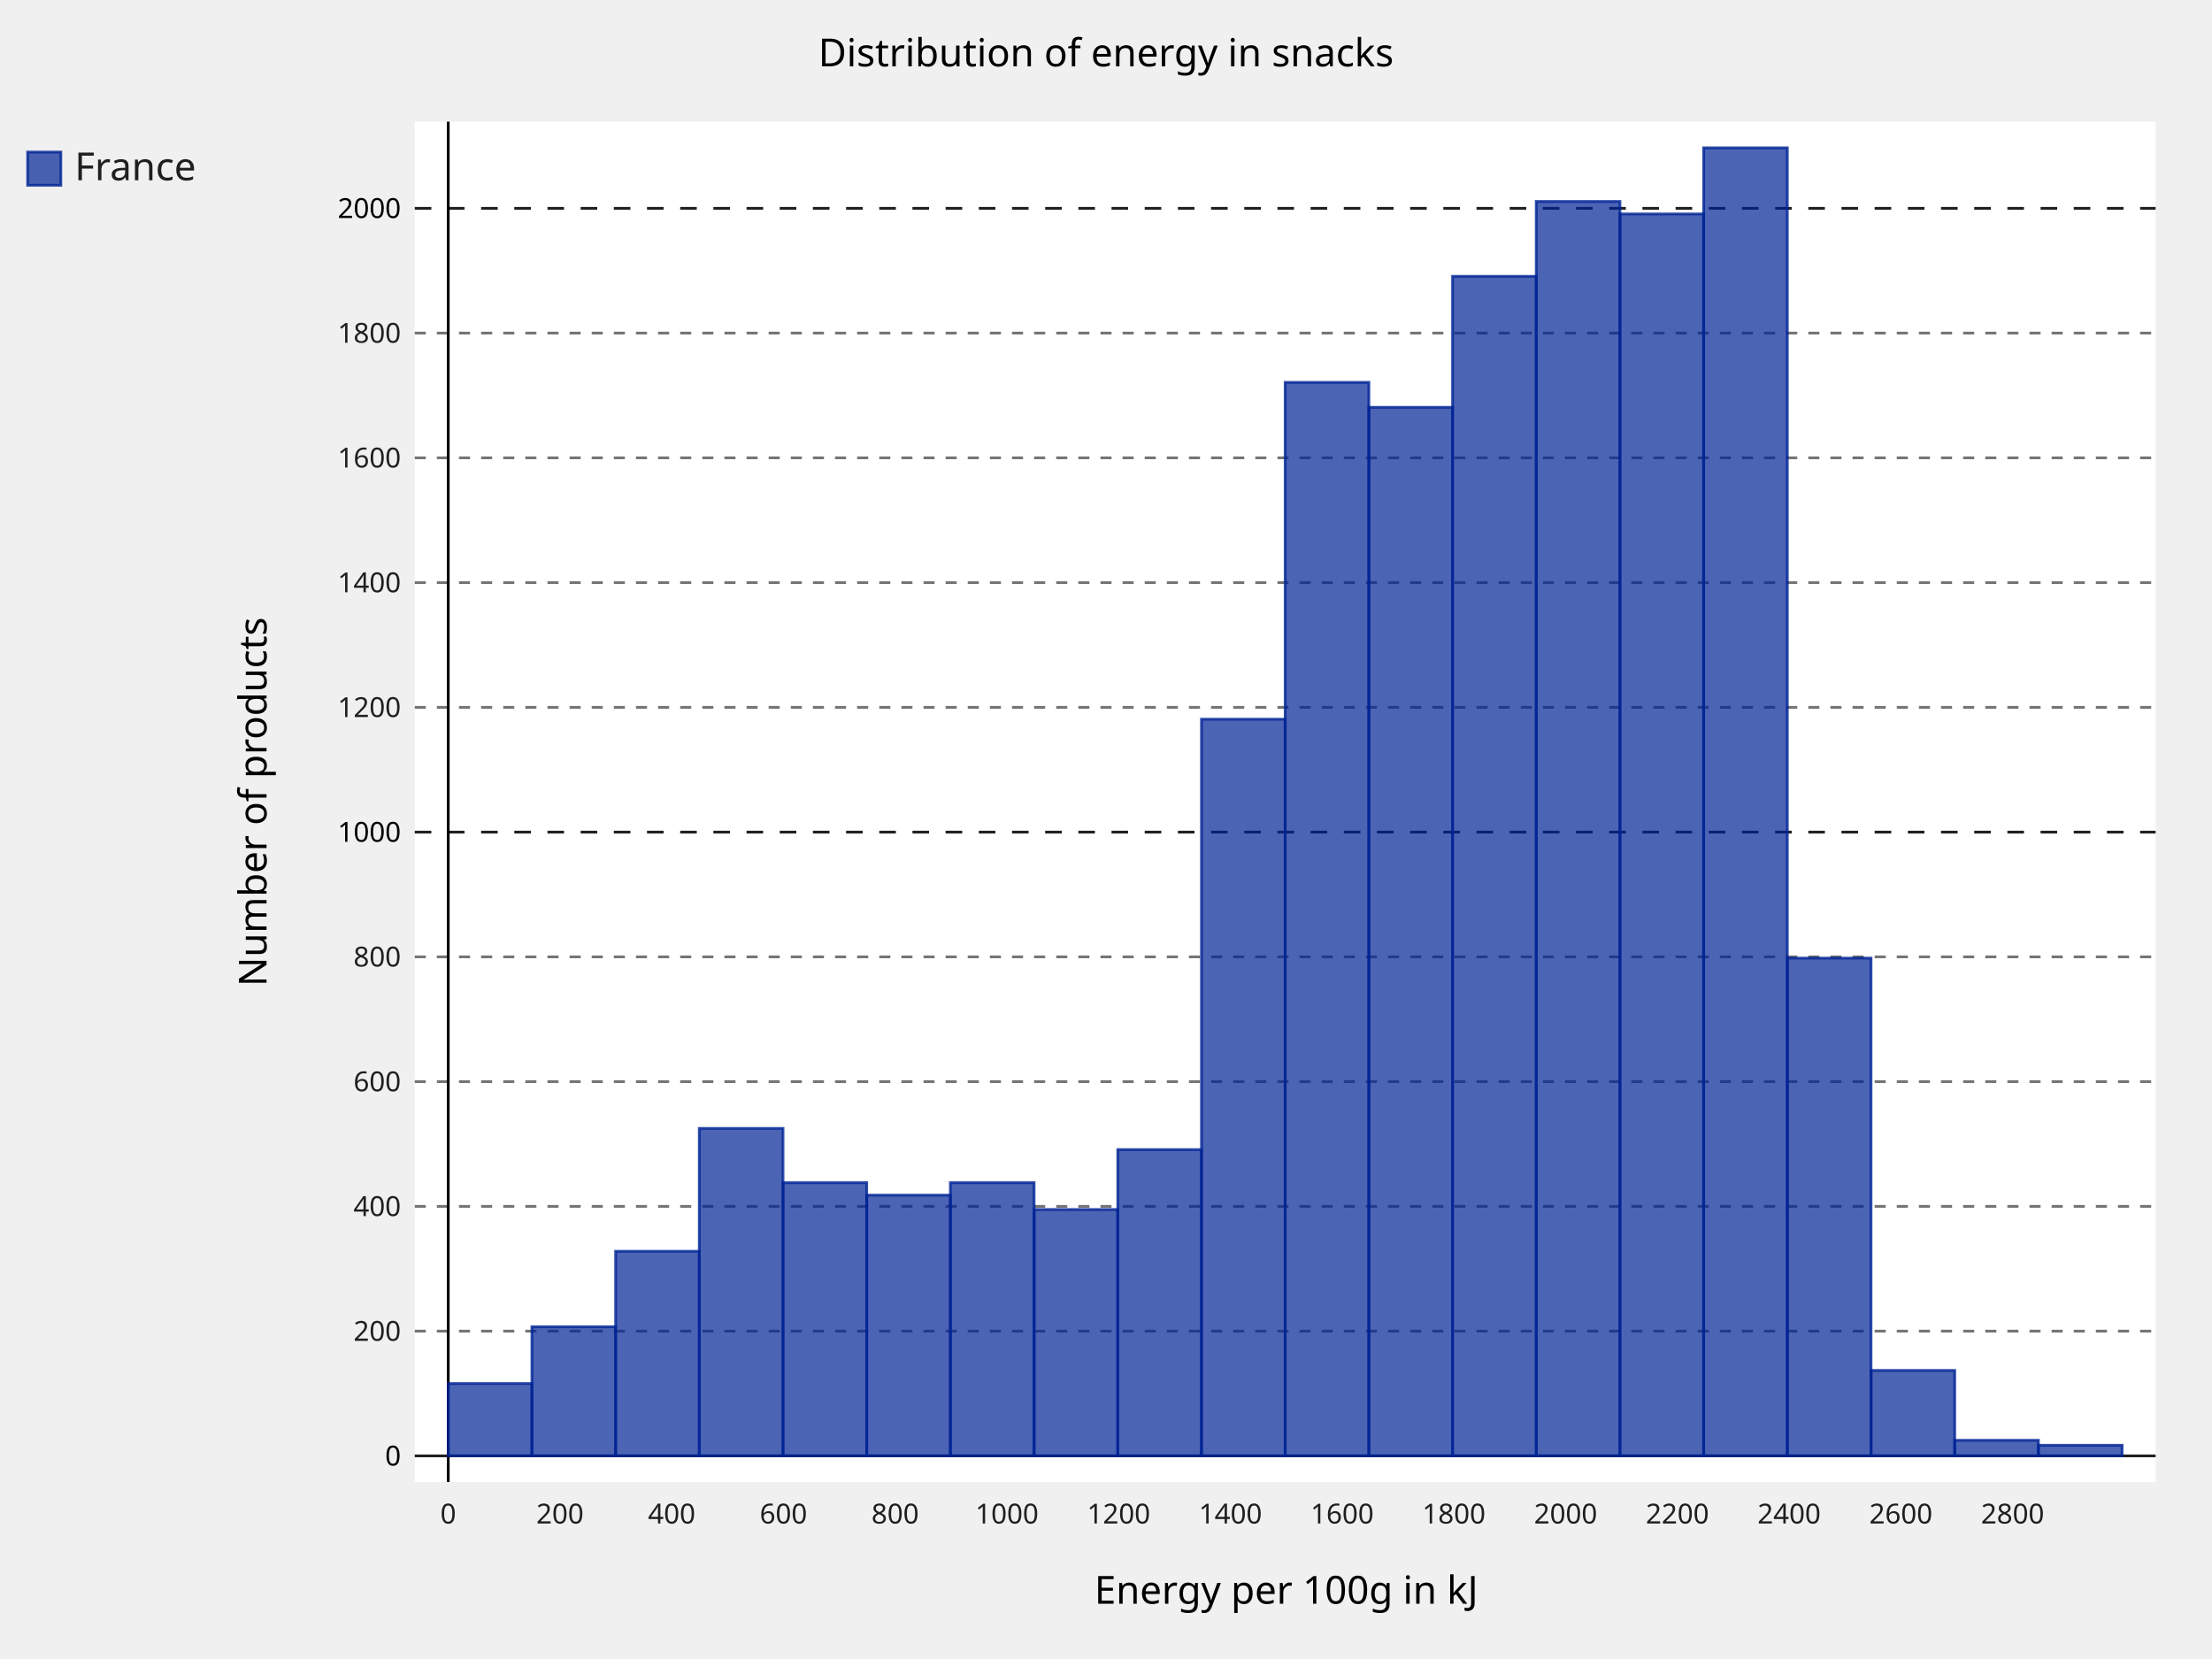
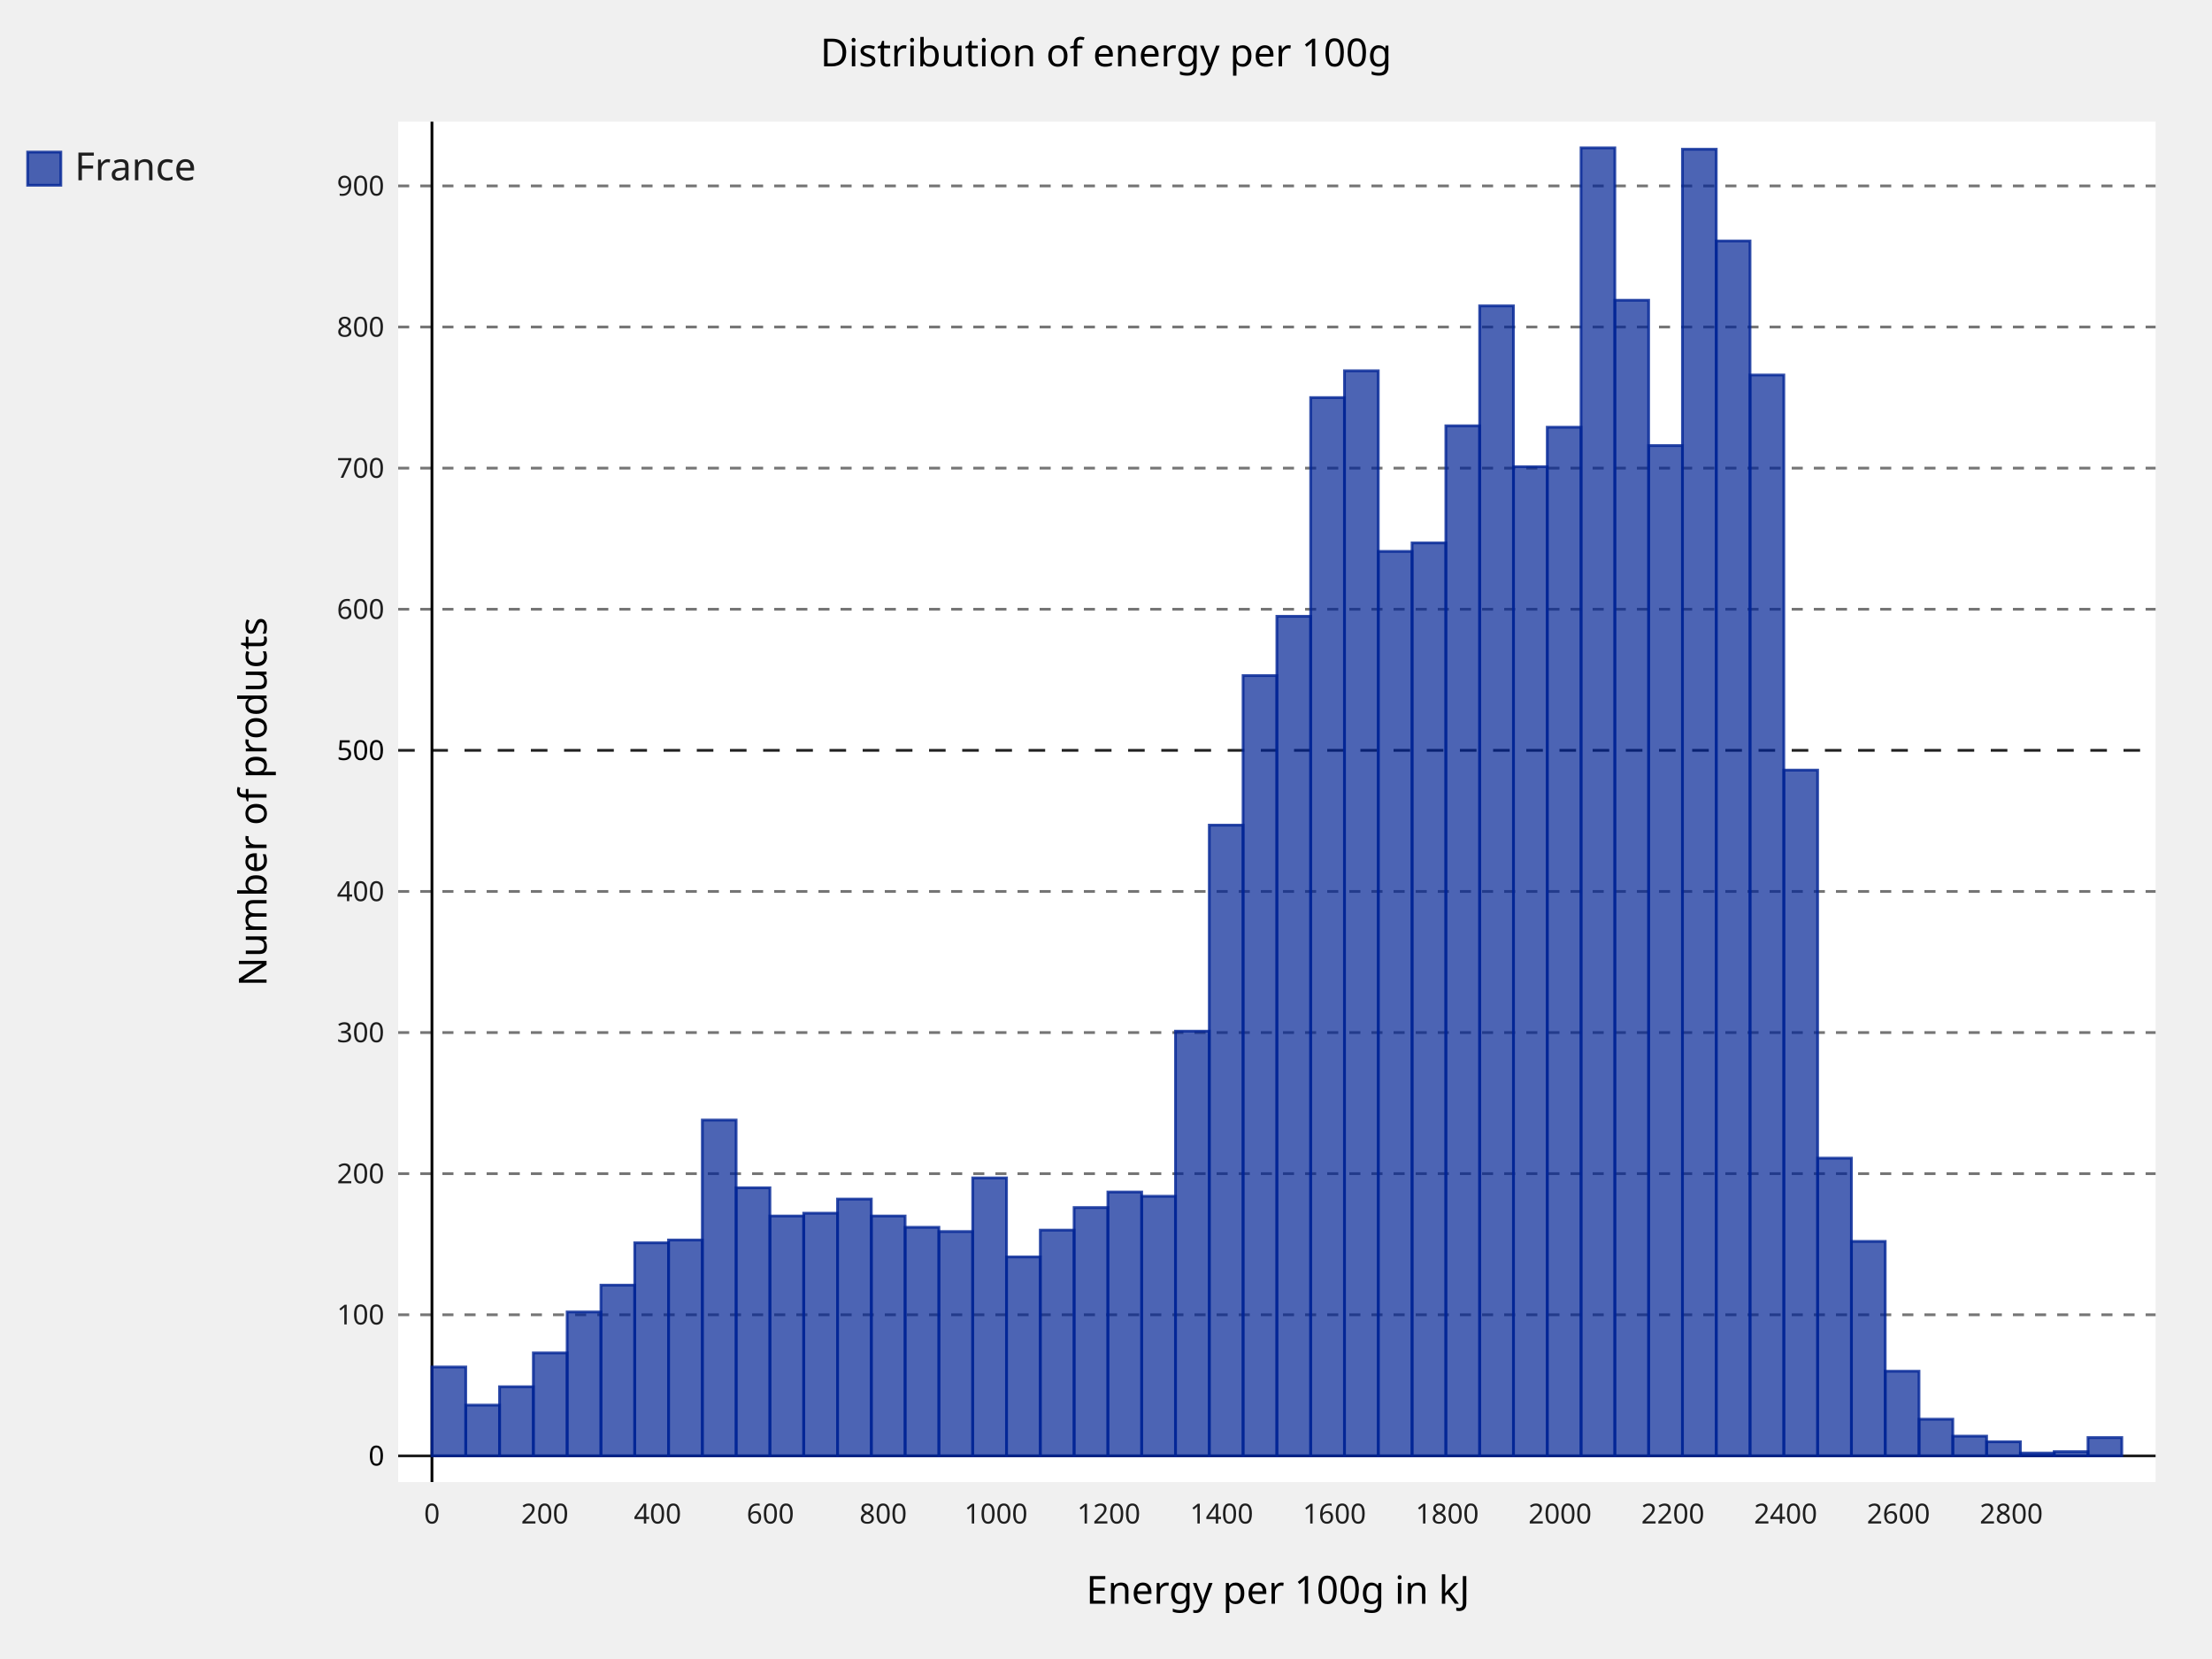
- <svg xmlns="http://www.w3.org/2000/svg" class="pygal-chart" id="chart-79554ce9-ec59-492c-9028-51428cafcc0e" viewBox="0 0 800 600">
+ <svg xmlns="http://www.w3.org/2000/svg" class="pygal-chart" id="chart-2c411bf6-544c-4c03-bd13-cf8b04b74309" viewBox="0 0 800 600">
  <defs>
-     <style type="text/css">#chart-79554ce9-ec59-492c-9028-51428cafcc0e{-webkit-user-select:none;-webkit-font-smoothing:antialiased;font-family:Muli}#chart-79554ce9-ec59-492c-9028-51428cafcc0e .title{font-family:Muli;font-size:14px}#chart-79554ce9-ec59-492c-9028-51428cafcc0e .legends .legend text{font-family:Muli;font-size:14px}#chart-79554ce9-ec59-492c-9028-51428cafcc0e .axis text{font-family:Muli;font-size:10px}#chart-79554ce9-ec59-492c-9028-51428cafcc0e .axis text.major{font-family:Muli;font-size:10px}#chart-79554ce9-ec59-492c-9028-51428cafcc0e .text-overlay text.value{font-family:Muli;font-size:16px}#chart-79554ce9-ec59-492c-9028-51428cafcc0e .text-overlay text.label{font-family:Muli;font-size:10px}#chart-79554ce9-ec59-492c-9028-51428cafcc0e .tooltip{font-family:Muli;font-size:14px}#chart-79554ce9-ec59-492c-9028-51428cafcc0e text.no_data{font-family:Muli;font-size:64px}
- #chart-79554ce9-ec59-492c-9028-51428cafcc0e{background-color:transparent}#chart-79554ce9-ec59-492c-9028-51428cafcc0e path,#chart-79554ce9-ec59-492c-9028-51428cafcc0e line,#chart-79554ce9-ec59-492c-9028-51428cafcc0e rect,#chart-79554ce9-ec59-492c-9028-51428cafcc0e circle{-webkit-transition:400ms ease-in;-moz-transition:400ms ease-in;transition:400ms ease-in}#chart-79554ce9-ec59-492c-9028-51428cafcc0e .graph &gt; .background{fill:transparent}#chart-79554ce9-ec59-492c-9028-51428cafcc0e .plot &gt; .background{fill:#FFFFFF}#chart-79554ce9-ec59-492c-9028-51428cafcc0e .graph{fill:rgba(0,0,0,.87)}#chart-79554ce9-ec59-492c-9028-51428cafcc0e text.no_data{fill:rgba(0,0,0,1)}#chart-79554ce9-ec59-492c-9028-51428cafcc0e .title{fill:rgba(0,0,0,1)}#chart-79554ce9-ec59-492c-9028-51428cafcc0e .legends .legend text{fill:rgba(0,0,0,.87)}#chart-79554ce9-ec59-492c-9028-51428cafcc0e .legends .legend:hover text{fill:rgba(0,0,0,1)}#chart-79554ce9-ec59-492c-9028-51428cafcc0e .axis .line{stroke:rgba(0,0,0,1)}#chart-79554ce9-ec59-492c-9028-51428cafcc0e .axis .guide.line{stroke:rgba(0,0,0,.54)}#chart-79554ce9-ec59-492c-9028-51428cafcc0e .axis .major.line{stroke:rgba(0,0,0,.87)}#chart-79554ce9-ec59-492c-9028-51428cafcc0e .axis text.major{fill:rgba(0,0,0,1)}#chart-79554ce9-ec59-492c-9028-51428cafcc0e .axis.y .guides:hover .guide.line,#chart-79554ce9-ec59-492c-9028-51428cafcc0e .line-graph .axis.x .guides:hover .guide.line,#chart-79554ce9-ec59-492c-9028-51428cafcc0e .stackedline-graph .axis.x .guides:hover .guide.line,#chart-79554ce9-ec59-492c-9028-51428cafcc0e .xy-graph .axis.x .guides:hover .guide.line{stroke:rgba(0,0,0,1)}#chart-79554ce9-ec59-492c-9028-51428cafcc0e .axis .guides:hover text{fill:rgba(0,0,0,1)}#chart-79554ce9-ec59-492c-9028-51428cafcc0e .reactive{fill-opacity:.7;stroke-opacity:.8}#chart-79554ce9-ec59-492c-9028-51428cafcc0e .ci{stroke:rgba(0,0,0,.87)}#chart-79554ce9-ec59-492c-9028-51428cafcc0e .reactive.active,#chart-79554ce9-ec59-492c-9028-51428cafcc0e .active .reactive{fill-opacity:.95;stroke-opacity:.9;stroke-width:4}#chart-79554ce9-ec59-492c-9028-51428cafcc0e .ci .reactive.active{stroke-width:1.5}#chart-79554ce9-ec59-492c-9028-51428cafcc0e .series text{fill:rgba(0,0,0,1)}#chart-79554ce9-ec59-492c-9028-51428cafcc0e .tooltip rect{fill:#FFFFFF;stroke:rgba(0,0,0,1);-webkit-transition:opacity 400ms ease-in;-moz-transition:opacity 400ms ease-in;transition:opacity 400ms ease-in}#chart-79554ce9-ec59-492c-9028-51428cafcc0e .tooltip .label{fill:rgba(0,0,0,.87)}#chart-79554ce9-ec59-492c-9028-51428cafcc0e .tooltip .label{fill:rgba(0,0,0,.87)}#chart-79554ce9-ec59-492c-9028-51428cafcc0e .tooltip .legend{font-size:.8em;fill:rgba(0,0,0,.54)}#chart-79554ce9-ec59-492c-9028-51428cafcc0e .tooltip .x_label{font-size:.6em;fill:rgba(0,0,0,1)}#chart-79554ce9-ec59-492c-9028-51428cafcc0e .tooltip .xlink{font-size:.5em;text-decoration:underline}#chart-79554ce9-ec59-492c-9028-51428cafcc0e .tooltip .value{font-size:1.5em}#chart-79554ce9-ec59-492c-9028-51428cafcc0e .bound{font-size:.5em}#chart-79554ce9-ec59-492c-9028-51428cafcc0e .max-value{font-size:.75em;fill:rgba(0,0,0,.54)}#chart-79554ce9-ec59-492c-9028-51428cafcc0e .map-element{fill:#FFFFFF;stroke:rgba(0,0,0,.54) !important}#chart-79554ce9-ec59-492c-9028-51428cafcc0e .map-element .reactive{fill-opacity:inherit;stroke-opacity:inherit}#chart-79554ce9-ec59-492c-9028-51428cafcc0e .color-0,#chart-79554ce9-ec59-492c-9028-51428cafcc0e .color-0 a:visited{stroke:#002395;fill:#002395}#chart-79554ce9-ec59-492c-9028-51428cafcc0e .text-overlay .color-0 text{fill:black}
- #chart-79554ce9-ec59-492c-9028-51428cafcc0e text.no_data{text-anchor:middle}#chart-79554ce9-ec59-492c-9028-51428cafcc0e .guide.line{fill:none}#chart-79554ce9-ec59-492c-9028-51428cafcc0e .centered{text-anchor:middle}#chart-79554ce9-ec59-492c-9028-51428cafcc0e .title{text-anchor:middle}#chart-79554ce9-ec59-492c-9028-51428cafcc0e .legends .legend text{fill-opacity:1}#chart-79554ce9-ec59-492c-9028-51428cafcc0e .axis.x text{text-anchor:middle}#chart-79554ce9-ec59-492c-9028-51428cafcc0e .axis.x:not(.web) text[transform]{text-anchor:start}#chart-79554ce9-ec59-492c-9028-51428cafcc0e .axis.x:not(.web) text[transform].backwards{text-anchor:end}#chart-79554ce9-ec59-492c-9028-51428cafcc0e .axis.y text{text-anchor:end}#chart-79554ce9-ec59-492c-9028-51428cafcc0e .axis.y text[transform].backwards{text-anchor:start}#chart-79554ce9-ec59-492c-9028-51428cafcc0e .axis.y2 text{text-anchor:start}#chart-79554ce9-ec59-492c-9028-51428cafcc0e .axis.y2 text[transform].backwards{text-anchor:end}#chart-79554ce9-ec59-492c-9028-51428cafcc0e .axis .guide.line{stroke-dasharray:4,4}#chart-79554ce9-ec59-492c-9028-51428cafcc0e .axis .major.guide.line{stroke-dasharray:6,6}#chart-79554ce9-ec59-492c-9028-51428cafcc0e .horizontal .axis.y .guide.line,#chart-79554ce9-ec59-492c-9028-51428cafcc0e .horizontal .axis.y2 .guide.line,#chart-79554ce9-ec59-492c-9028-51428cafcc0e .vertical .axis.x .guide.line{opacity:0}#chart-79554ce9-ec59-492c-9028-51428cafcc0e .horizontal .axis.always_show .guide.line,#chart-79554ce9-ec59-492c-9028-51428cafcc0e .vertical .axis.always_show .guide.line{opacity:1 !important}#chart-79554ce9-ec59-492c-9028-51428cafcc0e .axis.y .guides:hover .guide.line,#chart-79554ce9-ec59-492c-9028-51428cafcc0e .axis.y2 .guides:hover .guide.line,#chart-79554ce9-ec59-492c-9028-51428cafcc0e .axis.x .guides:hover .guide.line{opacity:1}#chart-79554ce9-ec59-492c-9028-51428cafcc0e .axis .guides:hover text{opacity:1}#chart-79554ce9-ec59-492c-9028-51428cafcc0e .nofill{fill:none}#chart-79554ce9-ec59-492c-9028-51428cafcc0e .subtle-fill{fill-opacity:.2}#chart-79554ce9-ec59-492c-9028-51428cafcc0e .dot{stroke-width:1px;fill-opacity:1}#chart-79554ce9-ec59-492c-9028-51428cafcc0e .dot.active{stroke-width:5px}#chart-79554ce9-ec59-492c-9028-51428cafcc0e .dot.negative{fill:transparent}#chart-79554ce9-ec59-492c-9028-51428cafcc0e text,#chart-79554ce9-ec59-492c-9028-51428cafcc0e tspan{stroke:none !important}#chart-79554ce9-ec59-492c-9028-51428cafcc0e .series text.active{opacity:1}#chart-79554ce9-ec59-492c-9028-51428cafcc0e .tooltip rect{fill-opacity:.95;stroke-width:.5}#chart-79554ce9-ec59-492c-9028-51428cafcc0e .tooltip text{fill-opacity:1}#chart-79554ce9-ec59-492c-9028-51428cafcc0e .showable{visibility:hidden}#chart-79554ce9-ec59-492c-9028-51428cafcc0e .showable.shown{visibility:visible}#chart-79554ce9-ec59-492c-9028-51428cafcc0e .gauge-background{fill:rgba(229,229,229,1);stroke:none}#chart-79554ce9-ec59-492c-9028-51428cafcc0e .bg-lines{stroke:transparent;stroke-width:2px}</style>
+     <style type="text/css">#chart-2c411bf6-544c-4c03-bd13-cf8b04b74309{-webkit-user-select:none;-webkit-font-smoothing:antialiased;font-family:Muli}#chart-2c411bf6-544c-4c03-bd13-cf8b04b74309 .title{font-family:Muli;font-size:14px}#chart-2c411bf6-544c-4c03-bd13-cf8b04b74309 .legends .legend text{font-family:Muli;font-size:14px}#chart-2c411bf6-544c-4c03-bd13-cf8b04b74309 .axis text{font-family:Muli;font-size:10px}#chart-2c411bf6-544c-4c03-bd13-cf8b04b74309 .axis text.major{font-family:Muli;font-size:10px}#chart-2c411bf6-544c-4c03-bd13-cf8b04b74309 .text-overlay text.value{font-family:Muli;font-size:16px}#chart-2c411bf6-544c-4c03-bd13-cf8b04b74309 .text-overlay text.label{font-family:Muli;font-size:10px}#chart-2c411bf6-544c-4c03-bd13-cf8b04b74309 .tooltip{font-family:Muli;font-size:14px}#chart-2c411bf6-544c-4c03-bd13-cf8b04b74309 text.no_data{font-family:Muli;font-size:64px}
+ #chart-2c411bf6-544c-4c03-bd13-cf8b04b74309{background-color:transparent}#chart-2c411bf6-544c-4c03-bd13-cf8b04b74309 path,#chart-2c411bf6-544c-4c03-bd13-cf8b04b74309 line,#chart-2c411bf6-544c-4c03-bd13-cf8b04b74309 rect,#chart-2c411bf6-544c-4c03-bd13-cf8b04b74309 circle{-webkit-transition:400ms ease-in;-moz-transition:400ms ease-in;transition:400ms ease-in}#chart-2c411bf6-544c-4c03-bd13-cf8b04b74309 .graph &gt; .background{fill:transparent}#chart-2c411bf6-544c-4c03-bd13-cf8b04b74309 .plot &gt; .background{fill:#FFFFFF}#chart-2c411bf6-544c-4c03-bd13-cf8b04b74309 .graph{fill:rgba(0,0,0,.87)}#chart-2c411bf6-544c-4c03-bd13-cf8b04b74309 text.no_data{fill:rgba(0,0,0,1)}#chart-2c411bf6-544c-4c03-bd13-cf8b04b74309 .title{fill:rgba(0,0,0,1)}#chart-2c411bf6-544c-4c03-bd13-cf8b04b74309 .legends .legend text{fill:rgba(0,0,0,.87)}#chart-2c411bf6-544c-4c03-bd13-cf8b04b74309 .legends .legend:hover text{fill:rgba(0,0,0,1)}#chart-2c411bf6-544c-4c03-bd13-cf8b04b74309 .axis .line{stroke:rgba(0,0,0,1)}#chart-2c411bf6-544c-4c03-bd13-cf8b04b74309 .axis .guide.line{stroke:rgba(0,0,0,.54)}#chart-2c411bf6-544c-4c03-bd13-cf8b04b74309 .axis .major.line{stroke:rgba(0,0,0,.87)}#chart-2c411bf6-544c-4c03-bd13-cf8b04b74309 .axis text.major{fill:rgba(0,0,0,1)}#chart-2c411bf6-544c-4c03-bd13-cf8b04b74309 .axis.y .guides:hover .guide.line,#chart-2c411bf6-544c-4c03-bd13-cf8b04b74309 .line-graph .axis.x .guides:hover .guide.line,#chart-2c411bf6-544c-4c03-bd13-cf8b04b74309 .stackedline-graph .axis.x .guides:hover .guide.line,#chart-2c411bf6-544c-4c03-bd13-cf8b04b74309 .xy-graph .axis.x .guides:hover .guide.line{stroke:rgba(0,0,0,1)}#chart-2c411bf6-544c-4c03-bd13-cf8b04b74309 .axis .guides:hover text{fill:rgba(0,0,0,1)}#chart-2c411bf6-544c-4c03-bd13-cf8b04b74309 .reactive{fill-opacity:.7;stroke-opacity:.8}#chart-2c411bf6-544c-4c03-bd13-cf8b04b74309 .ci{stroke:rgba(0,0,0,.87)}#chart-2c411bf6-544c-4c03-bd13-cf8b04b74309 .reactive.active,#chart-2c411bf6-544c-4c03-bd13-cf8b04b74309 .active .reactive{fill-opacity:.95;stroke-opacity:.9;stroke-width:4}#chart-2c411bf6-544c-4c03-bd13-cf8b04b74309 .ci .reactive.active{stroke-width:1.5}#chart-2c411bf6-544c-4c03-bd13-cf8b04b74309 .series text{fill:rgba(0,0,0,1)}#chart-2c411bf6-544c-4c03-bd13-cf8b04b74309 .tooltip rect{fill:#FFFFFF;stroke:rgba(0,0,0,1);-webkit-transition:opacity 400ms ease-in;-moz-transition:opacity 400ms ease-in;transition:opacity 400ms ease-in}#chart-2c411bf6-544c-4c03-bd13-cf8b04b74309 .tooltip .label{fill:rgba(0,0,0,.87)}#chart-2c411bf6-544c-4c03-bd13-cf8b04b74309 .tooltip .label{fill:rgba(0,0,0,.87)}#chart-2c411bf6-544c-4c03-bd13-cf8b04b74309 .tooltip .legend{font-size:.8em;fill:rgba(0,0,0,.54)}#chart-2c411bf6-544c-4c03-bd13-cf8b04b74309 .tooltip .x_label{font-size:.6em;fill:rgba(0,0,0,1)}#chart-2c411bf6-544c-4c03-bd13-cf8b04b74309 .tooltip .xlink{font-size:.5em;text-decoration:underline}#chart-2c411bf6-544c-4c03-bd13-cf8b04b74309 .tooltip .value{font-size:1.5em}#chart-2c411bf6-544c-4c03-bd13-cf8b04b74309 .bound{font-size:.5em}#chart-2c411bf6-544c-4c03-bd13-cf8b04b74309 .max-value{font-size:.75em;fill:rgba(0,0,0,.54)}#chart-2c411bf6-544c-4c03-bd13-cf8b04b74309 .map-element{fill:#FFFFFF;stroke:rgba(0,0,0,.54) !important}#chart-2c411bf6-544c-4c03-bd13-cf8b04b74309 .map-element .reactive{fill-opacity:inherit;stroke-opacity:inherit}#chart-2c411bf6-544c-4c03-bd13-cf8b04b74309 .color-0,#chart-2c411bf6-544c-4c03-bd13-cf8b04b74309 .color-0 a:visited{stroke:#002395;fill:#002395}#chart-2c411bf6-544c-4c03-bd13-cf8b04b74309 .text-overlay .color-0 text{fill:black}
+ #chart-2c411bf6-544c-4c03-bd13-cf8b04b74309 text.no_data{text-anchor:middle}#chart-2c411bf6-544c-4c03-bd13-cf8b04b74309 .guide.line{fill:none}#chart-2c411bf6-544c-4c03-bd13-cf8b04b74309 .centered{text-anchor:middle}#chart-2c411bf6-544c-4c03-bd13-cf8b04b74309 .title{text-anchor:middle}#chart-2c411bf6-544c-4c03-bd13-cf8b04b74309 .legends .legend text{fill-opacity:1}#chart-2c411bf6-544c-4c03-bd13-cf8b04b74309 .axis.x text{text-anchor:middle}#chart-2c411bf6-544c-4c03-bd13-cf8b04b74309 .axis.x:not(.web) text[transform]{text-anchor:start}#chart-2c411bf6-544c-4c03-bd13-cf8b04b74309 .axis.x:not(.web) text[transform].backwards{text-anchor:end}#chart-2c411bf6-544c-4c03-bd13-cf8b04b74309 .axis.y text{text-anchor:end}#chart-2c411bf6-544c-4c03-bd13-cf8b04b74309 .axis.y text[transform].backwards{text-anchor:start}#chart-2c411bf6-544c-4c03-bd13-cf8b04b74309 .axis.y2 text{text-anchor:start}#chart-2c411bf6-544c-4c03-bd13-cf8b04b74309 .axis.y2 text[transform].backwards{text-anchor:end}#chart-2c411bf6-544c-4c03-bd13-cf8b04b74309 .axis .guide.line{stroke-dasharray:4,4}#chart-2c411bf6-544c-4c03-bd13-cf8b04b74309 .axis .major.guide.line{stroke-dasharray:6,6}#chart-2c411bf6-544c-4c03-bd13-cf8b04b74309 .horizontal .axis.y .guide.line,#chart-2c411bf6-544c-4c03-bd13-cf8b04b74309 .horizontal .axis.y2 .guide.line,#chart-2c411bf6-544c-4c03-bd13-cf8b04b74309 .vertical .axis.x .guide.line{opacity:0}#chart-2c411bf6-544c-4c03-bd13-cf8b04b74309 .horizontal .axis.always_show .guide.line,#chart-2c411bf6-544c-4c03-bd13-cf8b04b74309 .vertical .axis.always_show .guide.line{opacity:1 !important}#chart-2c411bf6-544c-4c03-bd13-cf8b04b74309 .axis.y .guides:hover .guide.line,#chart-2c411bf6-544c-4c03-bd13-cf8b04b74309 .axis.y2 .guides:hover .guide.line,#chart-2c411bf6-544c-4c03-bd13-cf8b04b74309 .axis.x .guides:hover .guide.line{opacity:1}#chart-2c411bf6-544c-4c03-bd13-cf8b04b74309 .axis .guides:hover text{opacity:1}#chart-2c411bf6-544c-4c03-bd13-cf8b04b74309 .nofill{fill:none}#chart-2c411bf6-544c-4c03-bd13-cf8b04b74309 .subtle-fill{fill-opacity:.2}#chart-2c411bf6-544c-4c03-bd13-cf8b04b74309 .dot{stroke-width:1px;fill-opacity:1}#chart-2c411bf6-544c-4c03-bd13-cf8b04b74309 .dot.active{stroke-width:5px}#chart-2c411bf6-544c-4c03-bd13-cf8b04b74309 .dot.negative{fill:transparent}#chart-2c411bf6-544c-4c03-bd13-cf8b04b74309 text,#chart-2c411bf6-544c-4c03-bd13-cf8b04b74309 tspan{stroke:none !important}#chart-2c411bf6-544c-4c03-bd13-cf8b04b74309 .series text.active{opacity:1}#chart-2c411bf6-544c-4c03-bd13-cf8b04b74309 .tooltip rect{fill-opacity:.95;stroke-width:.5}#chart-2c411bf6-544c-4c03-bd13-cf8b04b74309 .tooltip text{fill-opacity:1}#chart-2c411bf6-544c-4c03-bd13-cf8b04b74309 .showable{visibility:hidden}#chart-2c411bf6-544c-4c03-bd13-cf8b04b74309 .showable.shown{visibility:visible}#chart-2c411bf6-544c-4c03-bd13-cf8b04b74309 .gauge-background{fill:rgba(229,229,229,1);stroke:none}#chart-2c411bf6-544c-4c03-bd13-cf8b04b74309 .bg-lines{stroke:transparent;stroke-width:2px}</style>
  </defs>
  <g class="graph histogram-graph vertical">
    <rect class="background" height="600" width="800" x="0" y="0" />
-     <g class="plot" transform="translate(150, 44)">
-       <rect class="background" height="492" width="629.6" x="0" y="0" />
+     <g class="plot" transform="translate(144, 44)">
+       <rect class="background" height="492" width="635.6" x="0" y="0" />
      <g class="axis y always_show">
        <g class="guides">
-           <path class="axis major line" d="M0 482.538 h629.6" />
+           <path class="axis major line" d="M0 482.538 h635.6" />
          <text class="major" x="-5" y="486.038">0</text>
        </g>
        <g class="guides">
-           <path class="guide line" d="M0 437.419 h629.6" />
-           <text class="" x="-5" y="440.919">200</text>
-         </g>
-         <g class="guides">
-           <path class="guide line" d="M0 392.3 h629.6" />
-           <text class="" x="-5" y="395.8">400</text>
-         </g>
-         <g class="guides">
-           <path class="guide line" d="M0 347.18 h629.6" />
-           <text class="" x="-5" y="350.68">600</text>
-         </g>
-         <g class="guides">
-           <path class="guide line" d="M0 302.061 h629.6" />
-           <text class="" x="-5" y="305.561">800</text>
-         </g>
-         <g class="guides">
-           <path class="major guide line" d="M0 256.941 h629.6" />
-           <text class="major" x="-5" y="260.441">1000</text>
-         </g>
-         <g class="guides">
-           <path class="guide line" d="M0 211.822 h629.6" />
-           <text class="" x="-5" y="215.322">1200</text>
-         </g>
-         <g class="guides">
-           <path class="guide line" d="M0 166.703 h629.6" />
-           <text class="" x="-5" y="170.203">1400</text>
-         </g>
-         <g class="guides">
-           <path class="guide line" d="M0 121.583 h629.6" />
-           <text class="" x="-5" y="125.083">1600</text>
-         </g>
-         <g class="guides">
-           <path class="guide line" d="M0 76.464 h629.6" />
-           <text class="" x="-5" y="79.964">1800</text>
-         </g>
-         <g class="guides">
-           <path class="major guide line" d="M0 31.344 h629.6" />
-           <text class="major" x="-5" y="34.844">2000</text>
+           <path class="guide line" d="M0 431.505 h635.6" />
+           <text class="" x="-5" y="435.005">100</text>
+         </g>
+         <g class="guides">
+           <path class="guide line" d="M0 380.472 h635.6" />
+           <text class="" x="-5" y="383.972">200</text>
+         </g>
+         <g class="guides">
+           <path class="guide line" d="M0 329.439 h635.6" />
+           <text class="" x="-5" y="332.939">300</text>
+         </g>
+         <g class="guides">
+           <path class="guide line" d="M0 278.406 h635.6" />
+           <text class="" x="-5" y="281.906">400</text>
+         </g>
+         <g class="guides">
+           <path class="major guide line" d="M0 227.373 h635.6" />
+           <text class="major" x="-5" y="230.873">500</text>
+         </g>
+         <g class="guides">
+           <path class="guide line" d="M0 176.34 h635.6" />
+           <text class="" x="-5" y="179.84">600</text>
+         </g>
+         <g class="guides">
+           <path class="guide line" d="M0 125.307 h635.6" />
+           <text class="" x="-5" y="128.807">700</text>
+         </g>
+         <g class="guides">
+           <path class="guide line" d="M0 74.274 h635.6" />
+           <text class="" x="-5" y="77.774">800</text>
+         </g>
+         <g class="guides">
+           <path class="guide line" d="M0 23.24 h635.6" />
+           <text class="" x="-5" y="26.74">900</text>
        </g>
      </g>
      <g class="axis x">
        <g class="guides">
-           <path class="axis line" d="M12.108 0 v492" />
-           <text class="" x="12.108" y="507.0">0</text>
-         </g>
-         <g class="guides">
-           <path class="guide line" d="M52.521 0 v492" />
-           <text class="" x="52.521" y="507.0">200</text>
-         </g>
-         <g class="guides">
-           <path class="guide line" d="M92.933 0 v492" />
-           <text class="" x="92.933" y="507.0">400</text>
-         </g>
-         <g class="guides">
-           <path class="guide line" d="M133.346 0 v492" />
-           <text class="" x="133.346" y="507.0">600</text>
-         </g>
-         <g class="guides">
-           <path class="guide line" d="M173.759 0 v492" />
-           <text class="" x="173.759" y="507.0">800</text>
-         </g>
-         <g class="guides">
-           <path class="guide line" d="M214.172 0 v492" />
-           <text class="" x="214.172" y="507.0">1000</text>
-         </g>
-         <g class="guides">
-           <path class="guide line" d="M254.585 0 v492" />
-           <text class="" x="254.585" y="507.0">1200</text>
-         </g>
-         <g class="guides">
-           <path class="guide line" d="M294.998 0 v492" />
-           <text class="" x="294.998" y="507.0">1400</text>
-         </g>
-         <g class="guides">
-           <path class="guide line" d="M335.411 0 v492" />
-           <text class="" x="335.411" y="507.0">1600</text>
-         </g>
-         <g class="guides">
-           <path class="guide line" d="M375.823 0 v492" />
-           <text class="" x="375.823" y="507.0">1800</text>
-         </g>
-         <g class="guides">
-           <path class="guide line" d="M416.236 0 v492" />
-           <text class="" x="416.236" y="507.0">2000</text>
-         </g>
-         <g class="guides">
-           <path class="guide line" d="M456.649 0 v492" />
-           <text class="" x="456.649" y="507.0">2200</text>
-         </g>
-         <g class="guides">
-           <path class="guide line" d="M497.062 0 v492" />
-           <text class="" x="497.062" y="507.0">2400</text>
-         </g>
-         <g class="guides">
-           <path class="guide line" d="M537.475 0 v492" />
-           <text class="" x="537.475" y="507.0">2600</text>
-         </g>
-         <g class="guides">
-           <path class="guide line" d="M577.888 0 v492" />
-           <text class="" x="577.888" y="507.0">2800</text>
+           <path class="axis line" d="M12.223 0 v492" />
+           <text class="" x="12.223" y="507.0">0</text>
+         </g>
+         <g class="guides">
+           <path class="guide line" d="M53.021 0 v492" />
+           <text class="" x="53.021" y="507.0">200</text>
+         </g>
+         <g class="guides">
+           <path class="guide line" d="M93.819 0 v492" />
+           <text class="" x="93.819" y="507.0">400</text>
+         </g>
+         <g class="guides">
+           <path class="guide line" d="M134.617 0 v492" />
+           <text class="" x="134.617" y="507.0">600</text>
+         </g>
+         <g class="guides">
+           <path class="guide line" d="M175.415 0 v492" />
+           <text class="" x="175.415" y="507.0">800</text>
+         </g>
+         <g class="guides">
+           <path class="guide line" d="M216.213 0 v492" />
+           <text class="" x="216.213" y="507.0">1000</text>
+         </g>
+         <g class="guides">
+           <path class="guide line" d="M257.011 0 v492" />
+           <text class="" x="257.011" y="507.0">1200</text>
+         </g>
+         <g class="guides">
+           <path class="guide line" d="M297.809 0 v492" />
+           <text class="" x="297.809" y="507.0">1400</text>
+         </g>
+         <g class="guides">
+           <path class="guide line" d="M338.607 0 v492" />
+           <text class="" x="338.607" y="507.0">1600</text>
+         </g>
+         <g class="guides">
+           <path class="guide line" d="M379.405 0 v492" />
+           <text class="" x="379.405" y="507.0">1800</text>
+         </g>
+         <g class="guides">
+           <path class="guide line" d="M420.203 0 v492" />
+           <text class="" x="420.203" y="507.0">2000</text>
+         </g>
+         <g class="guides">
+           <path class="guide line" d="M461.001 0 v492" />
+           <text class="" x="461.001" y="507.0">2200</text>
+         </g>
+         <g class="guides">
+           <path class="guide line" d="M501.799 0 v492" />
+           <text class="" x="501.799" y="507.0">2400</text>
+         </g>
+         <g class="guides">
+           <path class="guide line" d="M542.597 0 v492" />
+           <text class="" x="542.597" y="507.0">2600</text>
+         </g>
+         <g class="guides">
+           <path class="guide line" d="M583.395 0 v492" />
+           <text class="" x="583.395" y="507.0">2800</text>
        </g>
      </g>
      <g class="series serie-0 color-0">
        <g class="histbars">
          <g class="histbar">
-             <rect class="rect reactive tooltip-trigger" height="26.169" rx="0" ry="0" width="30.269" x="12.108" y="456.369" />
-           </g>
-           <g class="histbar">
-             <rect class="rect reactive tooltip-trigger" height="46.699" rx="0" ry="0" width="30.269" x="42.377" y="435.84" />
-           </g>
-           <g class="histbar">
-             <rect class="rect reactive tooltip-trigger" height="73.996" rx="0" ry="0" width="30.269" x="72.646" y="408.543" />
-           </g>
-           <g class="histbar">
-             <rect class="rect reactive tooltip-trigger" height="118.438" rx="0" ry="0" width="30.269" x="102.915" y="364.1" />
-           </g>
-           <g class="histbar">
-             <rect class="rect reactive tooltip-trigger" height="98.811" rx="0" ry="0" width="30.269" x="133.185" y="383.727" />
-           </g>
-           <g class="histbar">
-             <rect class="rect reactive tooltip-trigger" height="94.3" rx="0" ry="0" width="30.269" x="163.454" y="388.239" />
-           </g>
-           <g class="histbar">
-             <rect class="rect reactive tooltip-trigger" height="98.811" rx="0" ry="0" width="30.269" x="193.723" y="383.727" />
-           </g>
-           <g class="histbar">
-             <rect class="rect reactive tooltip-trigger" height="89.111" rx="0" ry="0" width="30.269" x="223.992" y="393.428" />
-           </g>
-           <g class="histbar">
-             <rect class="rect reactive tooltip-trigger" height="110.768" rx="0" ry="0" width="30.269" x="254.262" y="371.77" />
-           </g>
-           <g class="histbar">
-             <rect class="rect reactive tooltip-trigger" height="266.43" rx="0" ry="0" width="30.269" x="284.531" y="216.108" />
-           </g>
-           <g class="histbar">
-             <rect class="rect reactive tooltip-trigger" height="388.252" rx="0" ry="0" width="30.269" x="314.8" y="94.286" />
-           </g>
-           <g class="histbar">
-             <rect class="rect reactive tooltip-trigger" height="379.229" rx="0" ry="0" width="30.269" x="345.069" y="103.31" />
-           </g>
-           <g class="histbar">
-             <rect class="rect reactive tooltip-trigger" height="426.604" rx="0" ry="0" width="30.269" x="375.338" y="55.935" />
-           </g>
-           <g class="histbar">
-             <rect class="rect reactive tooltip-trigger" height="453.676" rx="0" ry="0" width="30.269" x="405.608" y="28.863" />
-           </g>
-           <g class="histbar">
-             <rect class="rect reactive tooltip-trigger" height="449.164" rx="0" ry="0" width="30.269" x="435.877" y="33.375" />
-           </g>
-           <g class="histbar">
-             <rect class="rect reactive tooltip-trigger" height="473.077" rx="0" ry="0" width="30.269" x="466.146" y="9.462" />
-           </g>
-           <g class="histbar">
-             <rect class="rect reactive tooltip-trigger" height="180.026" rx="0" ry="0" width="30.269" x="496.415" y="302.512" />
-           </g>
-           <g class="histbar">
-             <rect class="rect reactive tooltip-trigger" height="30.907" rx="0" ry="0" width="30.269" x="526.685" y="451.632" />
-           </g>
-           <g class="histbar">
-             <rect class="rect reactive tooltip-trigger" height="5.64" rx="0" ry="0" width="30.269" x="556.954" y="476.899" />
-           </g>
-           <g class="histbar">
-             <rect class="rect reactive tooltip-trigger" height="3.835" rx="0" ry="0" width="30.269" x="587.223" y="478.703" />
+             <rect class="rect reactive tooltip-trigger" height="32.151" rx="0" ry="0" width="12.223" x="12.223" y="450.388" />
+           </g>
+           <g class="histbar">
+             <rect class="rect reactive tooltip-trigger" height="18.372" rx="0" ry="0" width="12.223" x="24.446" y="464.167" />
+           </g>
+           <g class="histbar">
+             <rect class="rect reactive tooltip-trigger" height="25.006" rx="0" ry="0" width="12.223" x="36.669" y="457.532" />
+           </g>
+           <g class="histbar">
+             <rect class="rect reactive tooltip-trigger" height="37.254" rx="0" ry="0" width="12.223" x="48.892" y="445.284" />
+           </g>
+           <g class="histbar">
+             <rect class="rect reactive tooltip-trigger" height="52.054" rx="0" ry="0" width="12.223" x="61.115" y="430.485" />
+           </g>
+           <g class="histbar">
+             <rect class="rect reactive tooltip-trigger" height="61.75" rx="0" ry="0" width="12.223" x="73.338" y="420.788" />
+           </g>
+           <g class="histbar">
+             <rect class="rect reactive tooltip-trigger" height="77.06" rx="0" ry="0" width="12.223" x="85.562" y="405.478" />
+           </g>
+           <g class="histbar">
+             <rect class="rect reactive tooltip-trigger" height="78.081" rx="0" ry="0" width="12.223" x="97.785" y="404.458" />
+           </g>
+           <g class="histbar">
+             <rect class="rect reactive tooltip-trigger" height="121.459" rx="0" ry="0" width="12.223" x="110.008" y="361.08" />
+           </g>
+           <g class="histbar">
+             <rect class="rect reactive tooltip-trigger" height="96.963" rx="0" ry="0" width="12.223" x="122.231" y="385.576" />
+           </g>
+           <g class="histbar">
+             <rect class="rect reactive tooltip-trigger" height="86.756" rx="0" ry="0" width="12.223" x="134.454" y="395.782" />
+           </g>
+           <g class="histbar">
+             <rect class="rect reactive tooltip-trigger" height="87.777" rx="0" ry="0" width="12.223" x="146.677" y="394.762" />
+           </g>
+           <g class="histbar">
+             <rect class="rect reactive tooltip-trigger" height="92.88" rx="0" ry="0" width="12.223" x="158.9" y="389.658" />
+           </g>
+           <g class="histbar">
+             <rect class="rect reactive tooltip-trigger" height="86.756" rx="0" ry="0" width="12.223" x="171.123" y="395.782" />
+           </g>
+           <g class="histbar">
+             <rect class="rect reactive tooltip-trigger" height="82.674" rx="0" ry="0" width="12.223" x="183.346" y="399.865" />
+           </g>
+           <g class="histbar">
+             <rect class="rect reactive tooltip-trigger" height="81.143" rx="0" ry="0" width="12.223" x="195.569" y="401.396" />
+           </g>
+           <g class="histbar">
+             <rect class="rect reactive tooltip-trigger" height="100.535" rx="0" ry="0" width="12.223" x="207.792" y="382.003" />
+           </g>
+           <g class="histbar">
+             <rect class="rect reactive tooltip-trigger" height="71.957" rx="0" ry="0" width="12.223" x="220.015" y="410.582" />
+           </g>
+           <g class="histbar">
+             <rect class="rect reactive tooltip-trigger" height="81.653" rx="0" ry="0" width="12.223" x="232.238" y="400.885" />
+           </g>
+           <g class="histbar">
+             <rect class="rect reactive tooltip-trigger" height="89.818" rx="0" ry="0" width="12.223" x="244.462" y="392.72" />
+           </g>
+           <g class="histbar">
+             <rect class="rect reactive tooltip-trigger" height="95.432" rx="0" ry="0" width="12.223" x="256.685" y="387.107" />
+           </g>
+           <g class="histbar">
+             <rect class="rect reactive tooltip-trigger" height="93.901" rx="0" ry="0" width="12.223" x="268.908" y="388.638" />
+           </g>
+           <g class="histbar">
+             <rect class="rect reactive tooltip-trigger" height="153.61" rx="0" ry="0" width="12.223" x="281.131" y="328.929" />
+           </g>
+           <g class="histbar">
+             <rect class="rect reactive tooltip-trigger" height="228.118" rx="0" ry="0" width="12.223" x="293.354" y="254.42" />
+           </g>
+           <g class="histbar">
+             <rect class="rect reactive tooltip-trigger" height="282.213" rx="0" ry="0" width="12.223" x="305.577" y="200.325" />
+           </g>
+           <g class="histbar">
+             <rect class="rect reactive tooltip-trigger" height="303.647" rx="0" ry="0" width="12.223" x="317.8" y="178.891" />
+           </g>
+           <g class="histbar">
+             <rect class="rect reactive tooltip-trigger" height="382.748" rx="0" ry="0" width="12.223" x="330.023" y="99.79" />
+           </g>
+           <g class="histbar">
+             <rect class="rect reactive tooltip-trigger" height="392.445" rx="0" ry="0" width="12.223" x="342.246" y="90.094" />
+           </g>
+           <g class="histbar">
+             <rect class="rect reactive tooltip-trigger" height="327.122" rx="0" ry="0" width="12.223" x="354.469" y="155.416" />
+           </g>
+           <g class="histbar">
+             <rect class="rect reactive tooltip-trigger" height="330.184" rx="0" ry="0" width="12.223" x="366.692" y="152.354" />
+           </g>
+           <g class="histbar">
+             <rect class="rect reactive tooltip-trigger" height="372.542" rx="0" ry="0" width="12.223" x="378.915" y="109.997" />
+           </g>
+           <g class="histbar">
+             <rect class="rect reactive tooltip-trigger" height="415.92" rx="0" ry="0" width="12.223" x="391.138" y="66.619" />
+           </g>
+           <g class="histbar">
+             <rect class="rect reactive tooltip-trigger" height="357.742" rx="0" ry="0" width="12.223" x="403.362" y="124.796" />
+           </g>
+           <g class="histbar">
+             <rect class="rect reactive tooltip-trigger" height="372.031" rx="0" ry="0" width="12.223" x="415.585" y="110.507" />
+           </g>
+           <g class="histbar">
+             <rect class="rect reactive tooltip-trigger" height="473.077" rx="0" ry="0" width="12.223" x="427.808" y="9.462" />
+           </g>
+           <g class="histbar">
+             <rect class="rect reactive tooltip-trigger" height="417.961" rx="0" ry="0" width="12.223" x="440.031" y="64.577" />
+           </g>
+           <g class="histbar">
+             <rect class="rect reactive tooltip-trigger" height="365.397" rx="0" ry="0" width="12.223" x="452.254" y="117.141" />
+           </g>
+           <g class="histbar">
+             <rect class="rect reactive tooltip-trigger" height="472.567" rx="0" ry="0" width="12.223" x="464.477" y="9.972" />
+           </g>
+           <g class="histbar">
+             <rect class="rect reactive tooltip-trigger" height="439.395" rx="0" ry="0" width="12.223" x="476.7" y="43.143" />
+           </g>
+           <g class="histbar">
+             <rect class="rect reactive tooltip-trigger" height="390.914" rx="0" ry="0" width="12.223" x="488.923" y="91.625" />
+           </g>
+           <g class="histbar">
+             <rect class="rect reactive tooltip-trigger" height="248.021" rx="0" ry="0" width="12.223" x="501.146" y="234.518" />
+           </g>
+           <g class="histbar">
+             <rect class="rect reactive tooltip-trigger" height="107.68" rx="0" ry="0" width="12.223" x="513.369" y="374.859" />
+           </g>
+           <g class="histbar">
+             <rect class="rect reactive tooltip-trigger" height="77.57" rx="0" ry="0" width="12.223" x="525.592" y="404.968" />
+           </g>
+           <g class="histbar">
+             <rect class="rect reactive tooltip-trigger" height="30.62" rx="0" ry="0" width="12.223" x="537.815" y="451.919" />
+           </g>
+           <g class="histbar">
+             <rect class="rect reactive tooltip-trigger" height="13.269" rx="0" ry="0" width="12.223" x="550.038" y="469.27" />
+           </g>
+           <g class="histbar">
+             <rect class="rect reactive tooltip-trigger" height="7.145" rx="0" ry="0" width="12.223" x="562.262" y="475.394" />
+           </g>
+           <g class="histbar">
+             <rect class="rect reactive tooltip-trigger" height="5.103" rx="0" ry="0" width="12.223" x="574.485" y="477.435" />
+           </g>
+           <g class="histbar">
+             <rect class="rect reactive tooltip-trigger" height="1.021" rx="0" ry="0" width="12.223" x="586.708" y="481.518" />
+           </g>
+           <g class="histbar">
+             <rect class="rect reactive tooltip-trigger" height="1.531" rx="0" ry="0" width="12.223" x="598.931" y="481.007" />
+           </g>
+           <g class="histbar">
+             <rect class="rect reactive tooltip-trigger" height="6.634" rx="0" ry="0" width="12.223" x="611.154" y="475.904" />
          </g>
        </g>
      </g>
    </g>
    <g class="titles">
-       <text class="title plot_title" x="400.0" y="24">Distribution of energy in snacks</text>
-       <text class="title" x="465.2" y="580">Energy per 100g in kJ</text>
+       <text class="title plot_title" x="400.0" y="24">Distribution of energy per 100g</text>
+       <text class="title" x="462.2" y="580">Energy per 100g in kJ</text>
      <text class="title" transform="rotate(-90 72.4 290)" x="72.4" y="314.0">Number of products</text>
    </g>
-     <g class="plot overlay" transform="translate(150, 44)">
+     <g class="plot overlay" transform="translate(144, 44)">
      <g class="series serie-0 color-0" />
    </g>
-     <g class="plot text-overlay" transform="translate(150, 44)">
+     <g class="plot text-overlay" transform="translate(144, 44)">
      <g class="series serie-0 color-0" />
    </g>
-     <g class="plot tooltip-overlay" transform="translate(150, 44)">
+     <g class="plot tooltip-overlay" transform="translate(144, 44)">
      <g class="tooltip" style="opacity: 0" transform="translate(0 0)">
        <rect class="tooltip-box" height="0" rx="0" ry="0" width="0" />
        <g class="text" />
      </g>
    </g>
    <g class="legends" transform="translate(10, 54)">
      <g class="legend reactive activate-serie" id="activate-serie-0">
        <rect class="color-0 reactive" height="12" width="12" x="0.0" y="1.0" />
        <text x="17.0" y="11.2">France</text>
      </g>
    </g>
    <g class="legends" transform="translate(790, 54)" />
  </g>
</svg>
